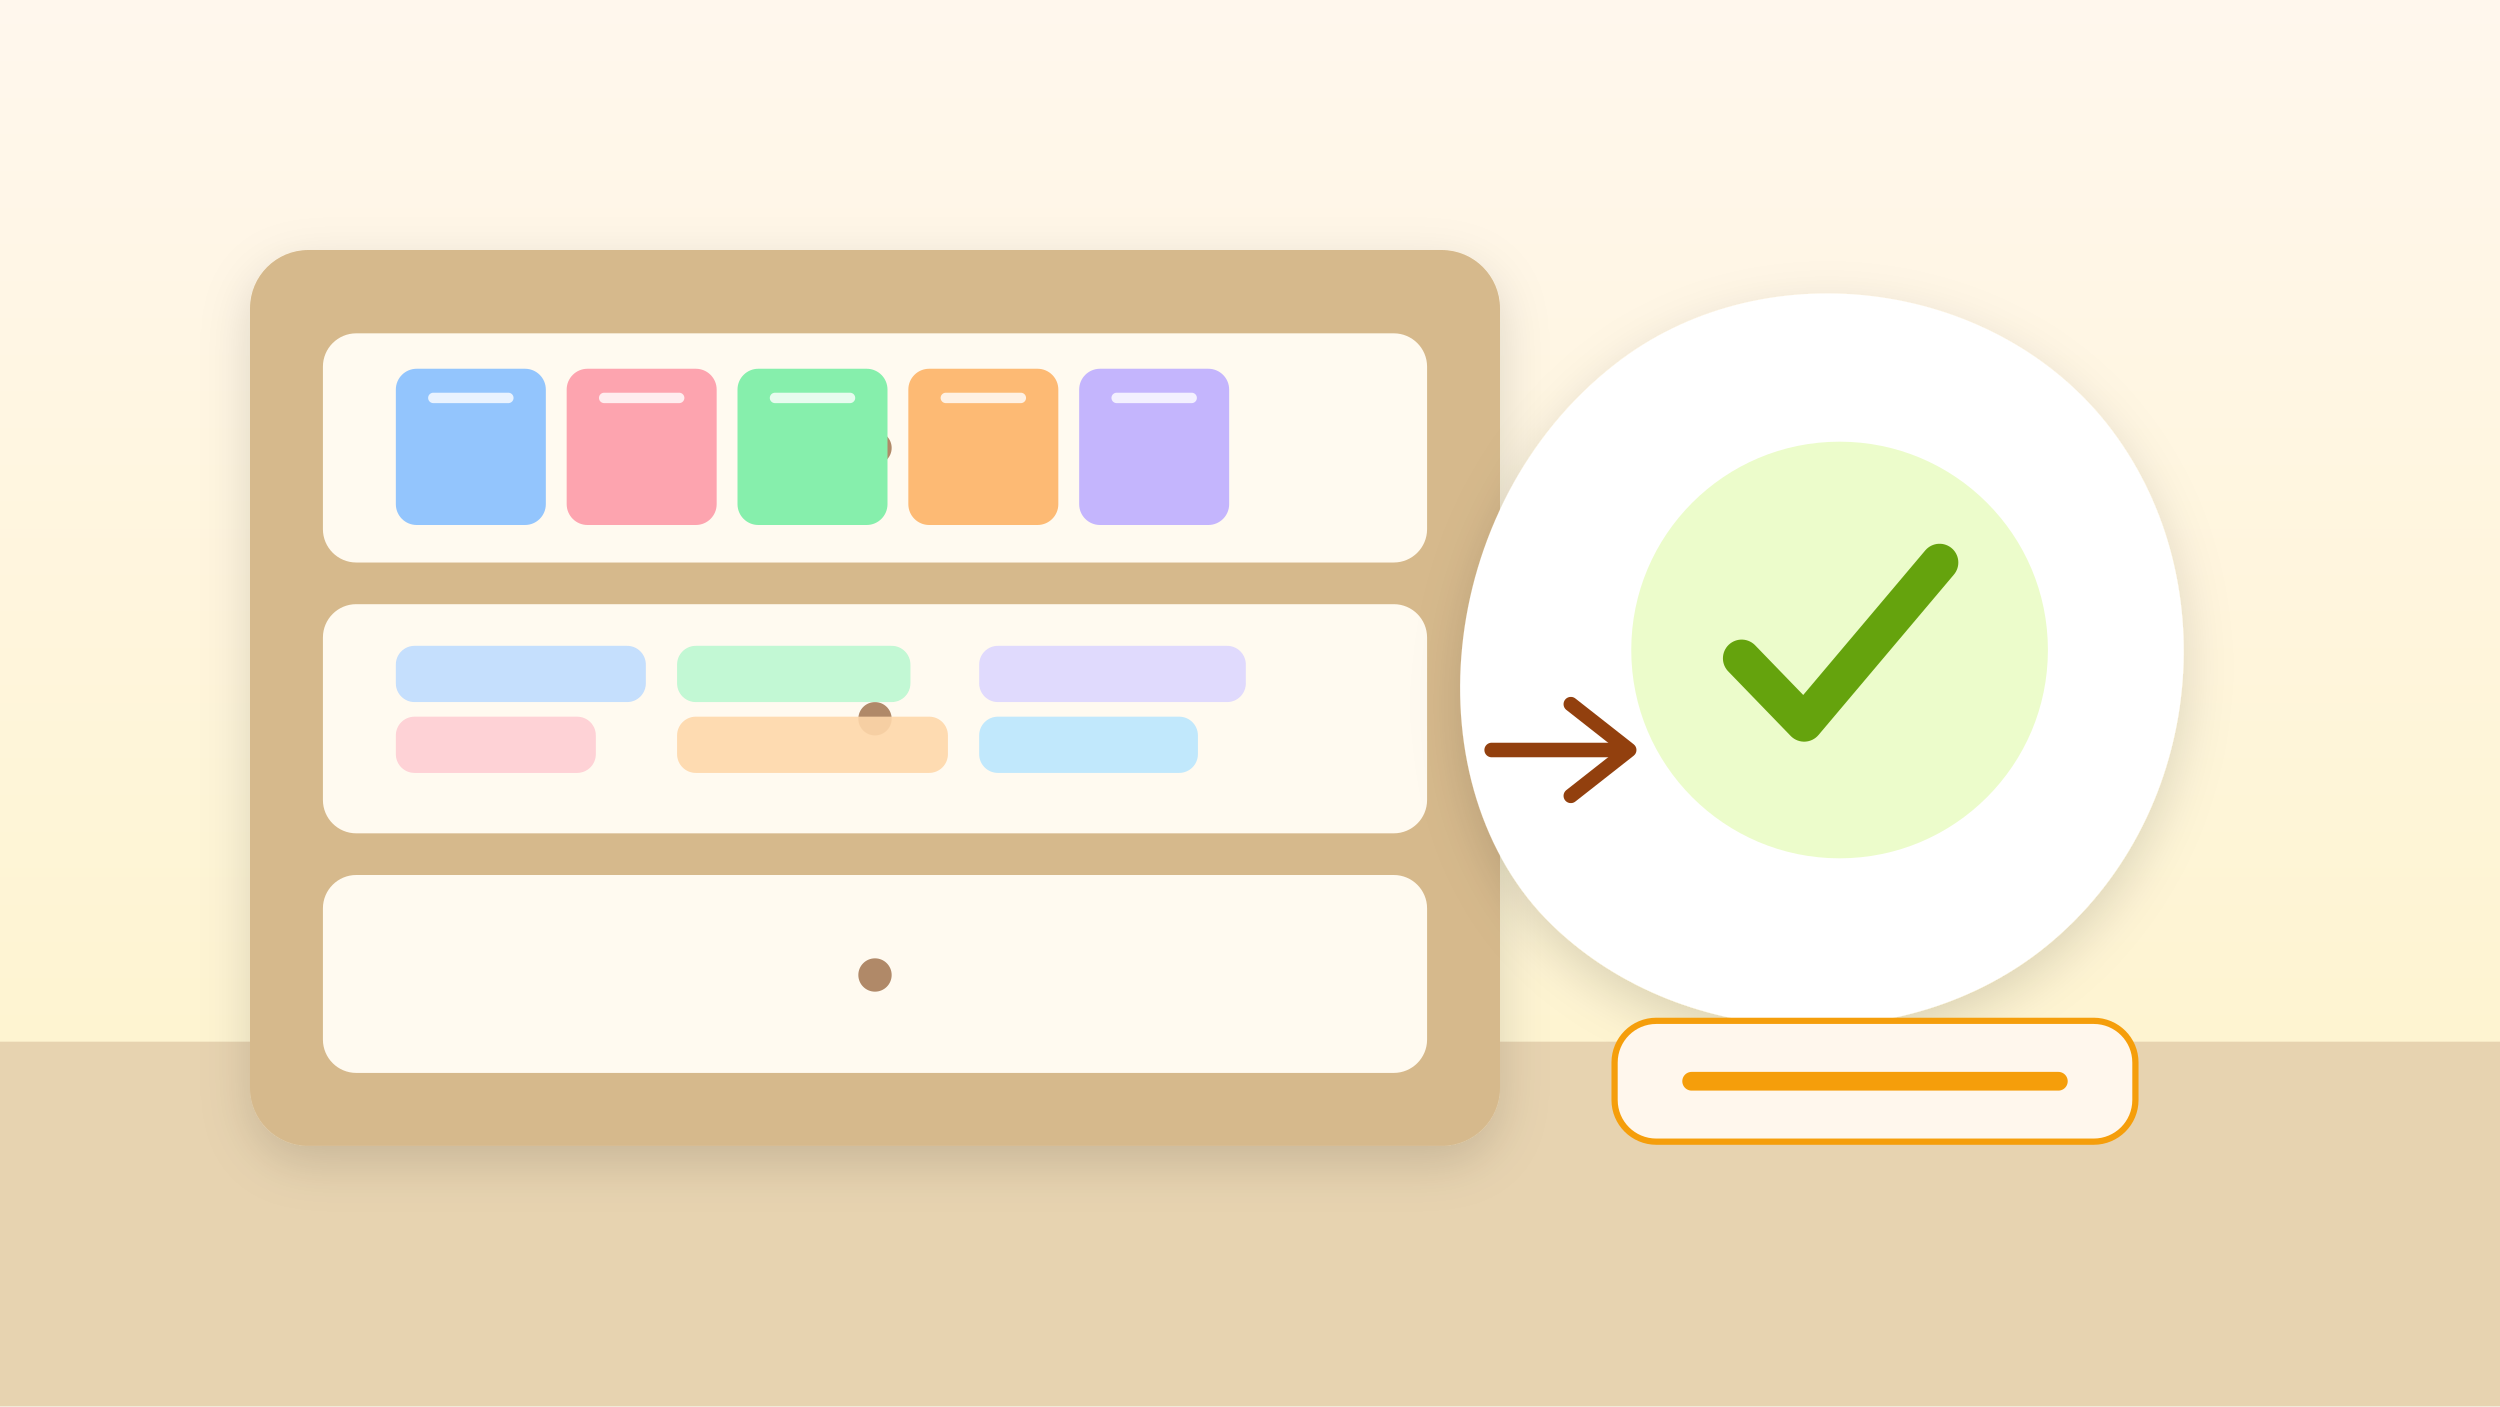
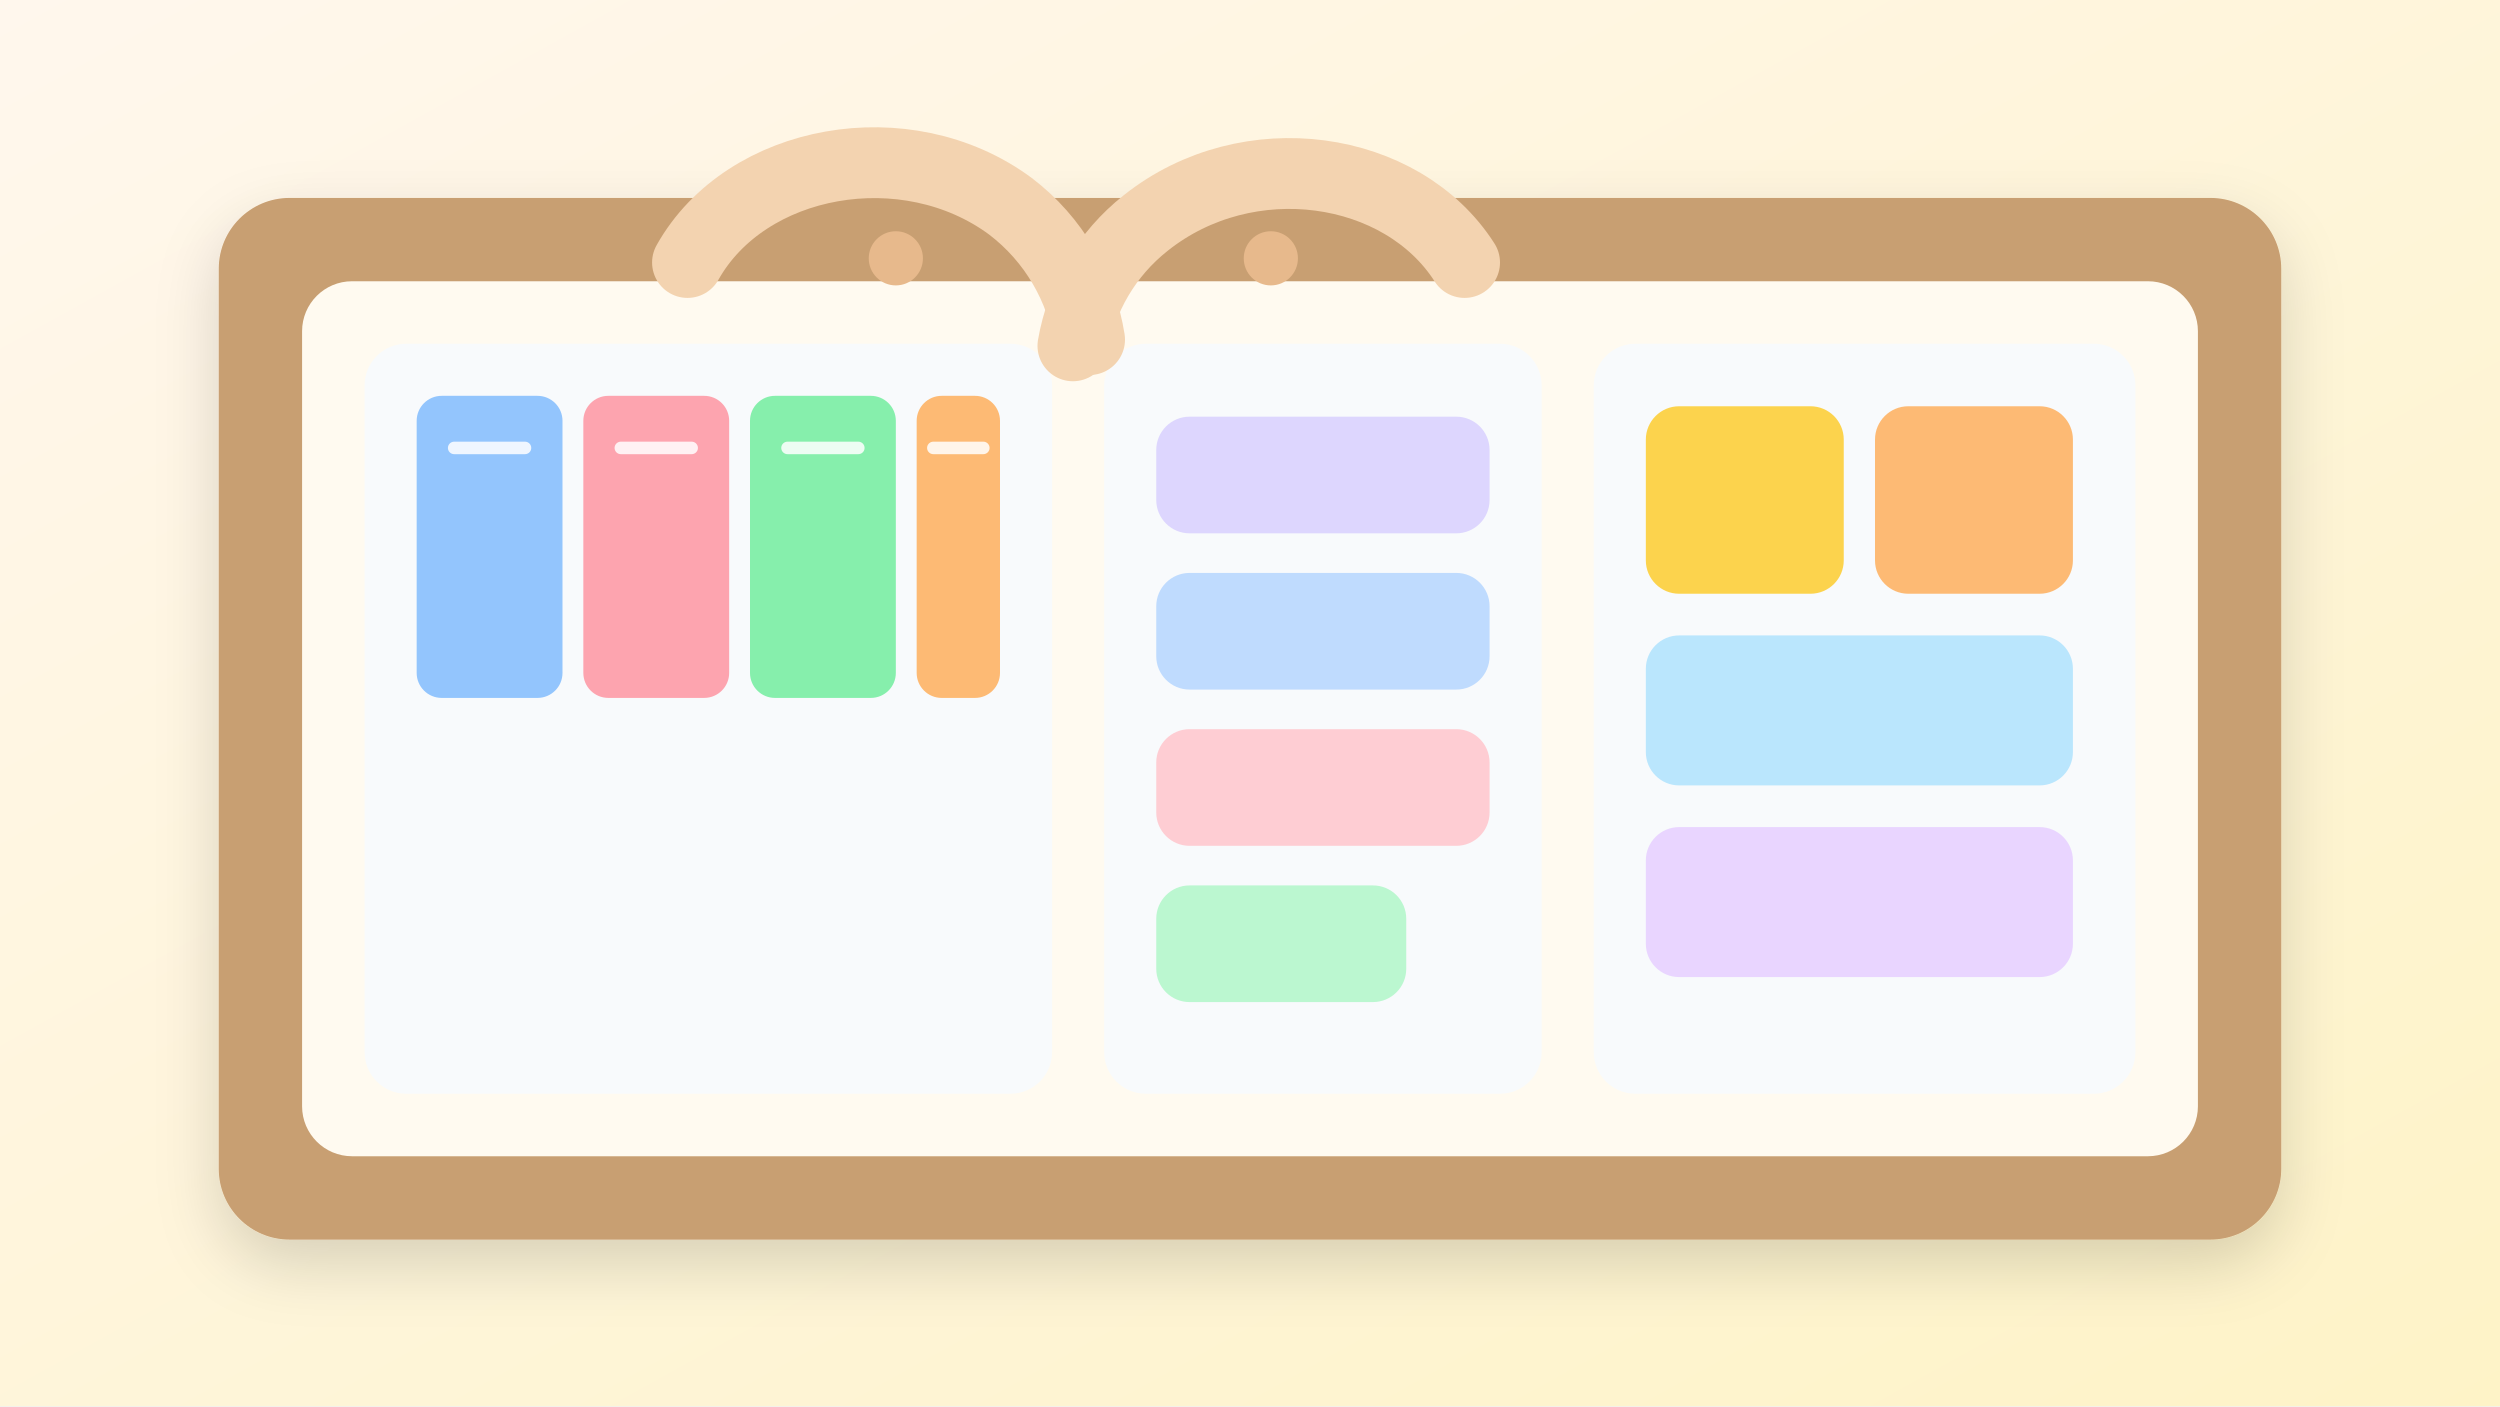
<svg xmlns="http://www.w3.org/2000/svg" width="1200" height="675" viewBox="0 0 1200 675">
  <defs>
-     <linearGradient id="wall" x1="0" y1="0" x2="0" y2="1">
+     <linearGradient id="bg" x1="0" y1="0" x2="1" y2="1">
      <stop offset="0" stop-color="#fff7ed" />
      <stop offset="1" stop-color="#fef3c7" />
    </linearGradient>
-     <filter id="s">
-       <feDropShadow dx="0" dy="8" stdDeviation="12" flood-opacity=".14" />
+     <filter id="sh">
+       <feDropShadow dx="0" dy="12" stdDeviation="15" flood-opacity=".15" />
    </filter>
  </defs>
-   <rect width="1200" height="675" fill="url(#wall)" />
-   <rect y="500" width="1200" height="175" fill="#e7d3b0" />
-   <rect x="120" y="120" width="600" height="430" rx="28" fill="#d6b98c" filter="url(#s)" />
-   <rect x="155" y="160" width="530" height="110" rx="16" fill="#fffaf0" />
-   <circle cx="420" cy="215" r="8" fill="#b08968" />
-   <rect x="155" y="290" width="530" height="110" rx="16" fill="#fffaf0" />
-   <circle cx="420" cy="345" r="8" fill="#b08968" />
-   <rect x="155" y="420" width="530" height="95" rx="16" fill="#fffaf0" />
-   <circle cx="420" cy="468" r="8" fill="#b08968" />
+   <rect width="1200" height="675" fill="url(#bg)" />
+   <g filter="url(#sh)">
+     <rect x="105" y="95" width="990" height="500" rx="34" fill="#c89f72" />
+     <rect x="145" y="135" width="910" height="420" rx="24" fill="#fffaf0" />
+   </g>
+   <rect x="175" y="165" width="330" height="360" rx="20" fill="#f8fafc" />
+   <rect x="530" y="165" width="210" height="360" rx="20" fill="#f8fafc" />
+   <rect x="765" y="165" width="260" height="360" rx="20" fill="#f8fafc" />
  <g>
-     <rect x="190" y="177" width="72" height="75" rx="10" fill="#93c5fd" />
-     <rect x="272" y="177" width="72" height="75" rx="10" fill="#fda4af" />
-     <rect x="354" y="177" width="72" height="75" rx="10" fill="#86efac" />
-     <rect x="436" y="177" width="72" height="75" rx="10" fill="#fdba74" />
-     <rect x="518" y="177" width="72" height="75" rx="10" fill="#c4b5fd" />
-     <path d="M208 191h36M290 191h36M372 191h36M454 191h36M536 191h36" stroke="#fff" stroke-width="5" stroke-linecap="round" opacity=".8" />
+     <rect x="200" y="190" width="70" height="145" rx="12" fill="#93c5fd" />
+     <rect x="280" y="190" width="70" height="145" rx="12" fill="#fda4af" />
+     <rect x="360" y="190" width="70" height="145" rx="12" fill="#86efac" />
+     <rect x="440" y="190" width="40" height="145" rx="12" fill="#fdba74" />
+     <path d="M218 215h34M298 215h34M378 215h34M448 215h24" stroke="#fff" stroke-width="6" stroke-linecap="round" opacity=".85" />
  </g>
-   <g opacity=".9">
-     <rect x="190" y="310" width="120" height="27" rx="9" fill="#bfdbfe" />
-     <rect x="190" y="344" width="96" height="27" rx="9" fill="#fecdd3" />
-     <rect x="325" y="310" width="112" height="27" rx="9" fill="#bbf7d0" />
-     <rect x="325" y="344" width="130" height="27" rx="9" fill="#fed7aa" />
-     <rect x="470" y="310" width="128" height="27" rx="9" fill="#ddd6fe" />
-     <rect x="470" y="344" width="105" height="27" rx="9" fill="#bae6fd" />
+   <g>
+     <rect x="555" y="200" width="160" height="56" rx="16" fill="#ddd6fe" />
+     <rect x="555" y="275" width="160" height="56" rx="16" fill="#bfdbfe" />
+     <rect x="555" y="350" width="160" height="56" rx="16" fill="#fecdd3" />
+     <rect x="555" y="425" width="120" height="56" rx="16" fill="#bbf7d0" />
  </g>
-   <path d="M775 175c70-55 180-42 236 28 58 73 47 186-25 248-67 58-177 55-241-7-68-66-57-201 30-269z" fill="#fff" filter="url(#s)" />
-   <circle cx="883" cy="312" r="100" fill="#ecfccb" />
-   <path d="M836 316l30 31 65-77" fill="none" stroke="#65a30d" stroke-width="18" stroke-linecap="round" stroke-linejoin="round" />
-   <rect x="775" y="490" width="250" height="58" rx="20" fill="#fff7ed" stroke="#f59e0b" stroke-width="3" />
-   <path d="M812 519h176" stroke="#f59e0b" stroke-width="9" stroke-linecap="round" />
-   <path d="M716 360h62" stroke="#92400e" stroke-width="7" stroke-linecap="round" />
-   <path d="M754 338l28 22-28 22" fill="none" stroke="#92400e" stroke-width="7" stroke-linecap="round" stroke-linejoin="round" />
+   <g>
+     <rect x="790" y="195" width="95" height="90" rx="16" fill="#fcd34d" />
+     <rect x="900" y="195" width="95" height="90" rx="16" fill="#fdba74" />
+     <rect x="790" y="305" width="205" height="72" rx="16" fill="#bae6fd" />
+     <rect x="790" y="397" width="205" height="72" rx="16" fill="#e9d5ff" />
+   </g>
+   <path d="M330 126c28-50 105-64 155-27 21 16 34 39 38 64" fill="none" stroke="#f3d3b0" stroke-width="34" stroke-linecap="round" />
+   <path d="M703 126c-30-47-104-58-153-19-19 15-31 36-35 59" fill="none" stroke="#f3d3b0" stroke-width="34" stroke-linecap="round" />
+   <circle cx="430" cy="124" r="13" fill="#e7b98c" />
+   <circle cx="610" cy="124" r="13" fill="#e7b98c" />
</svg>
